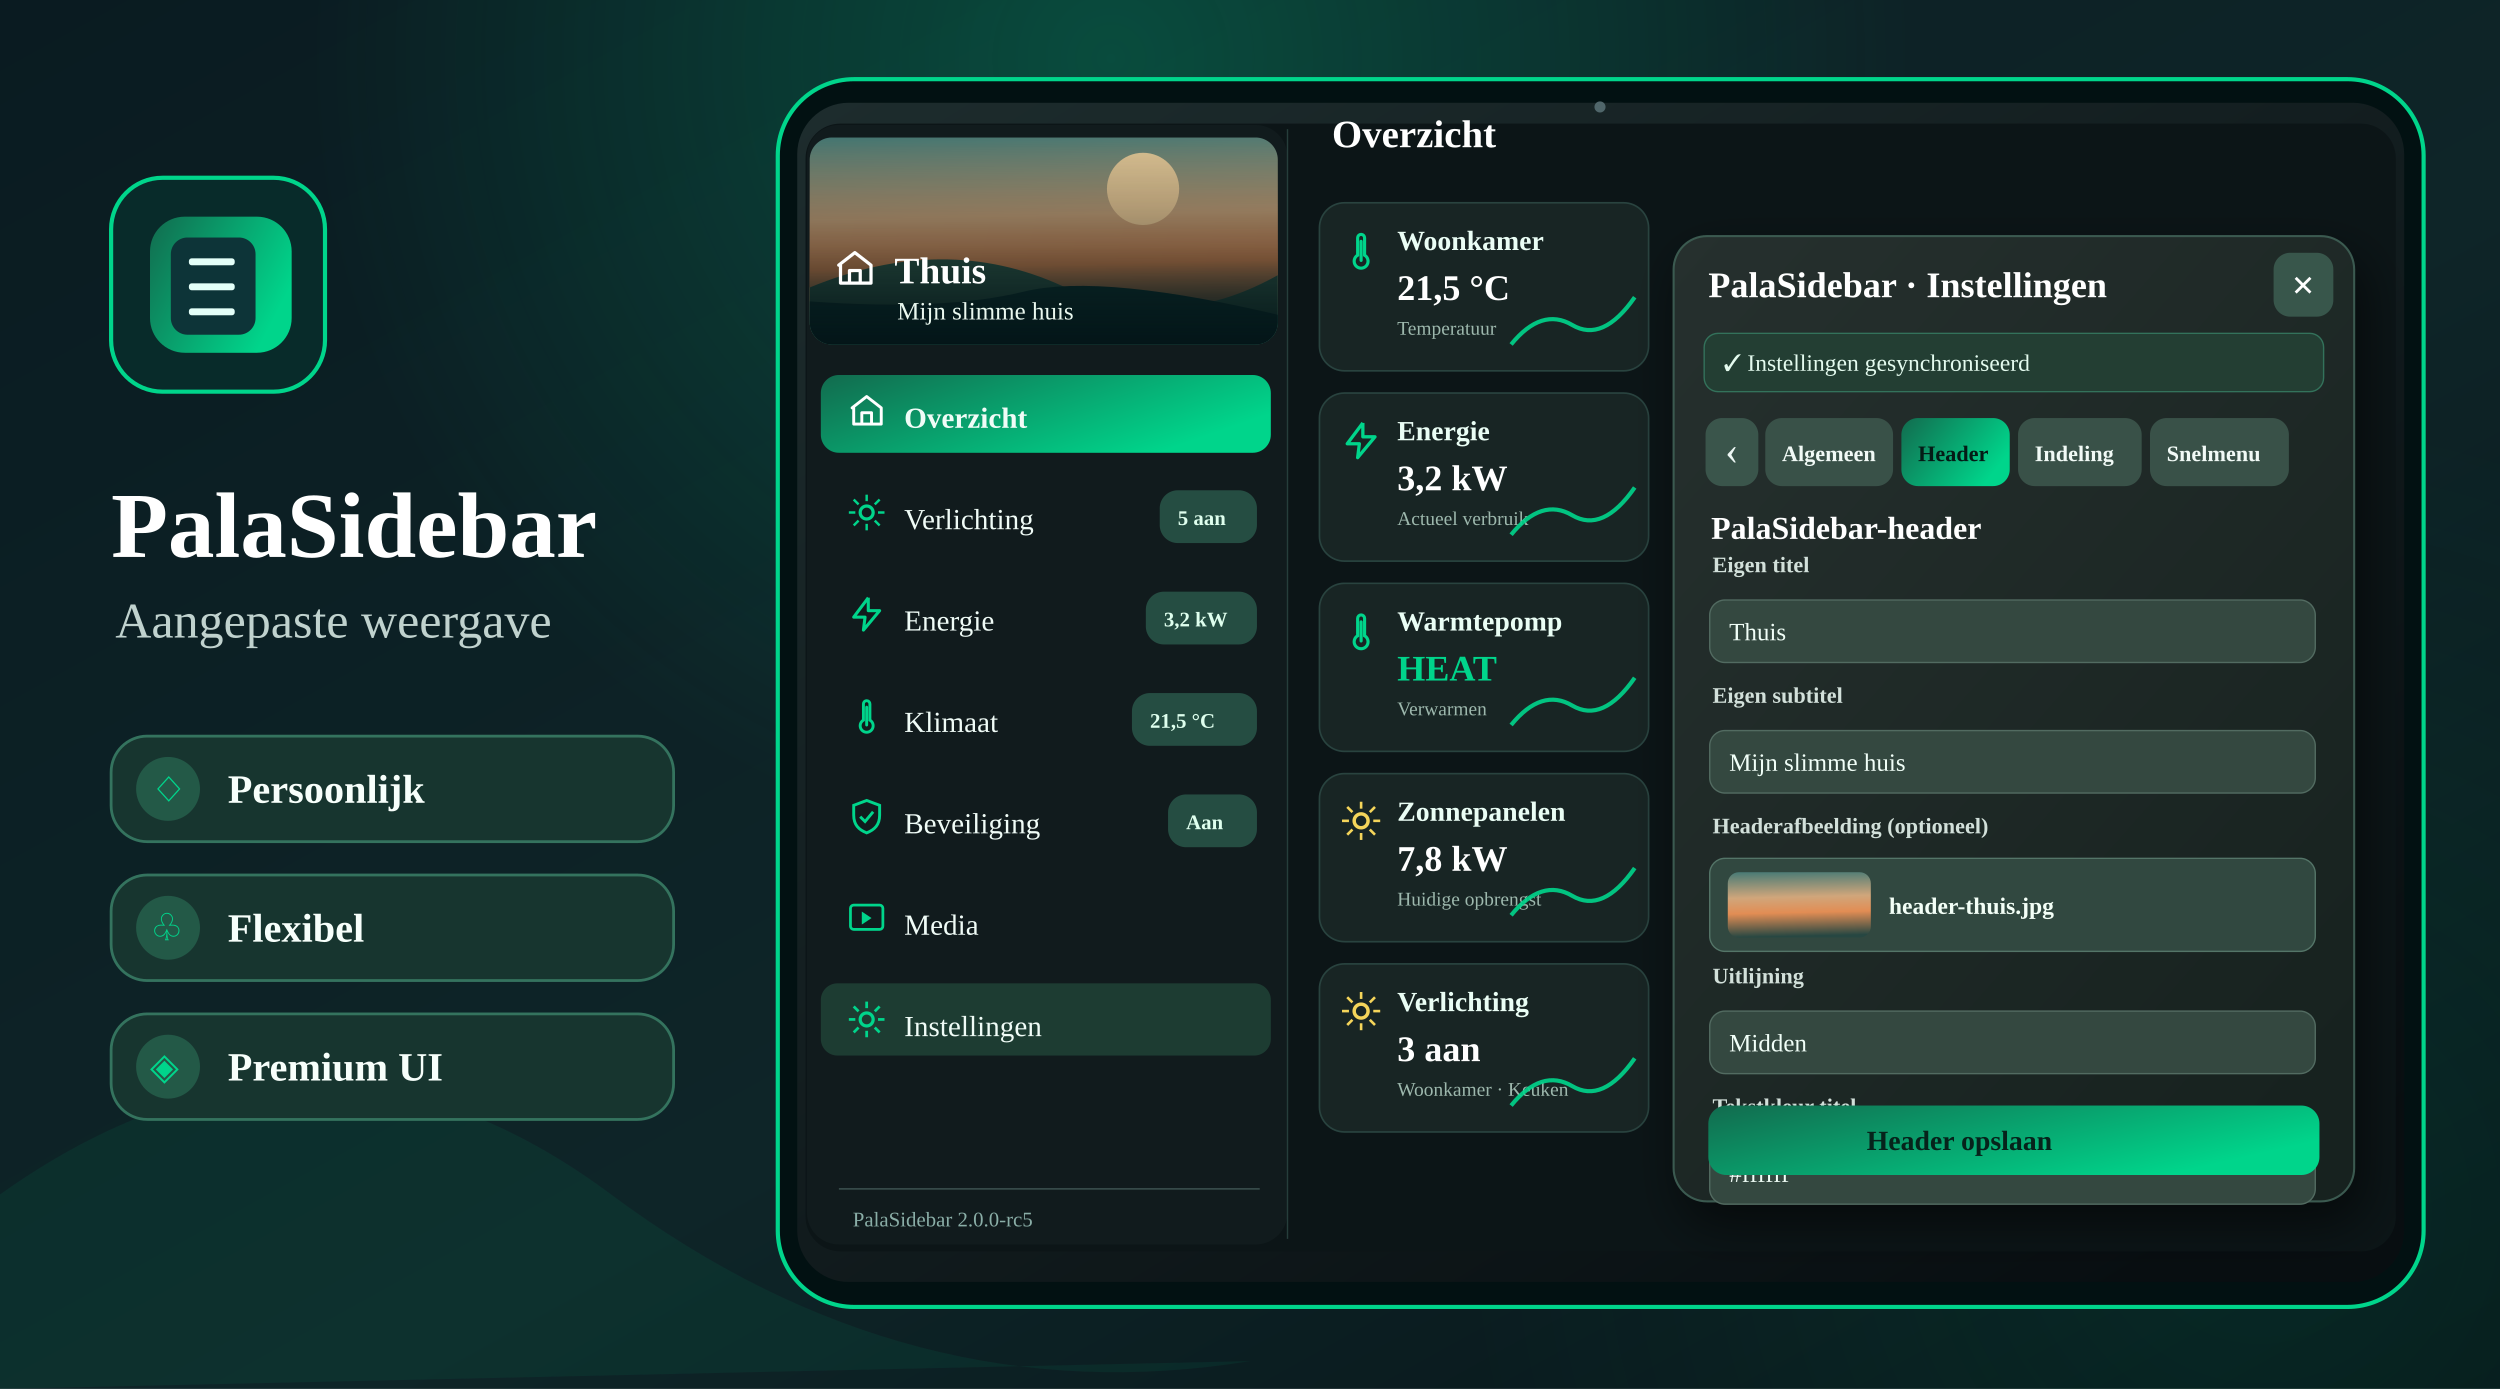
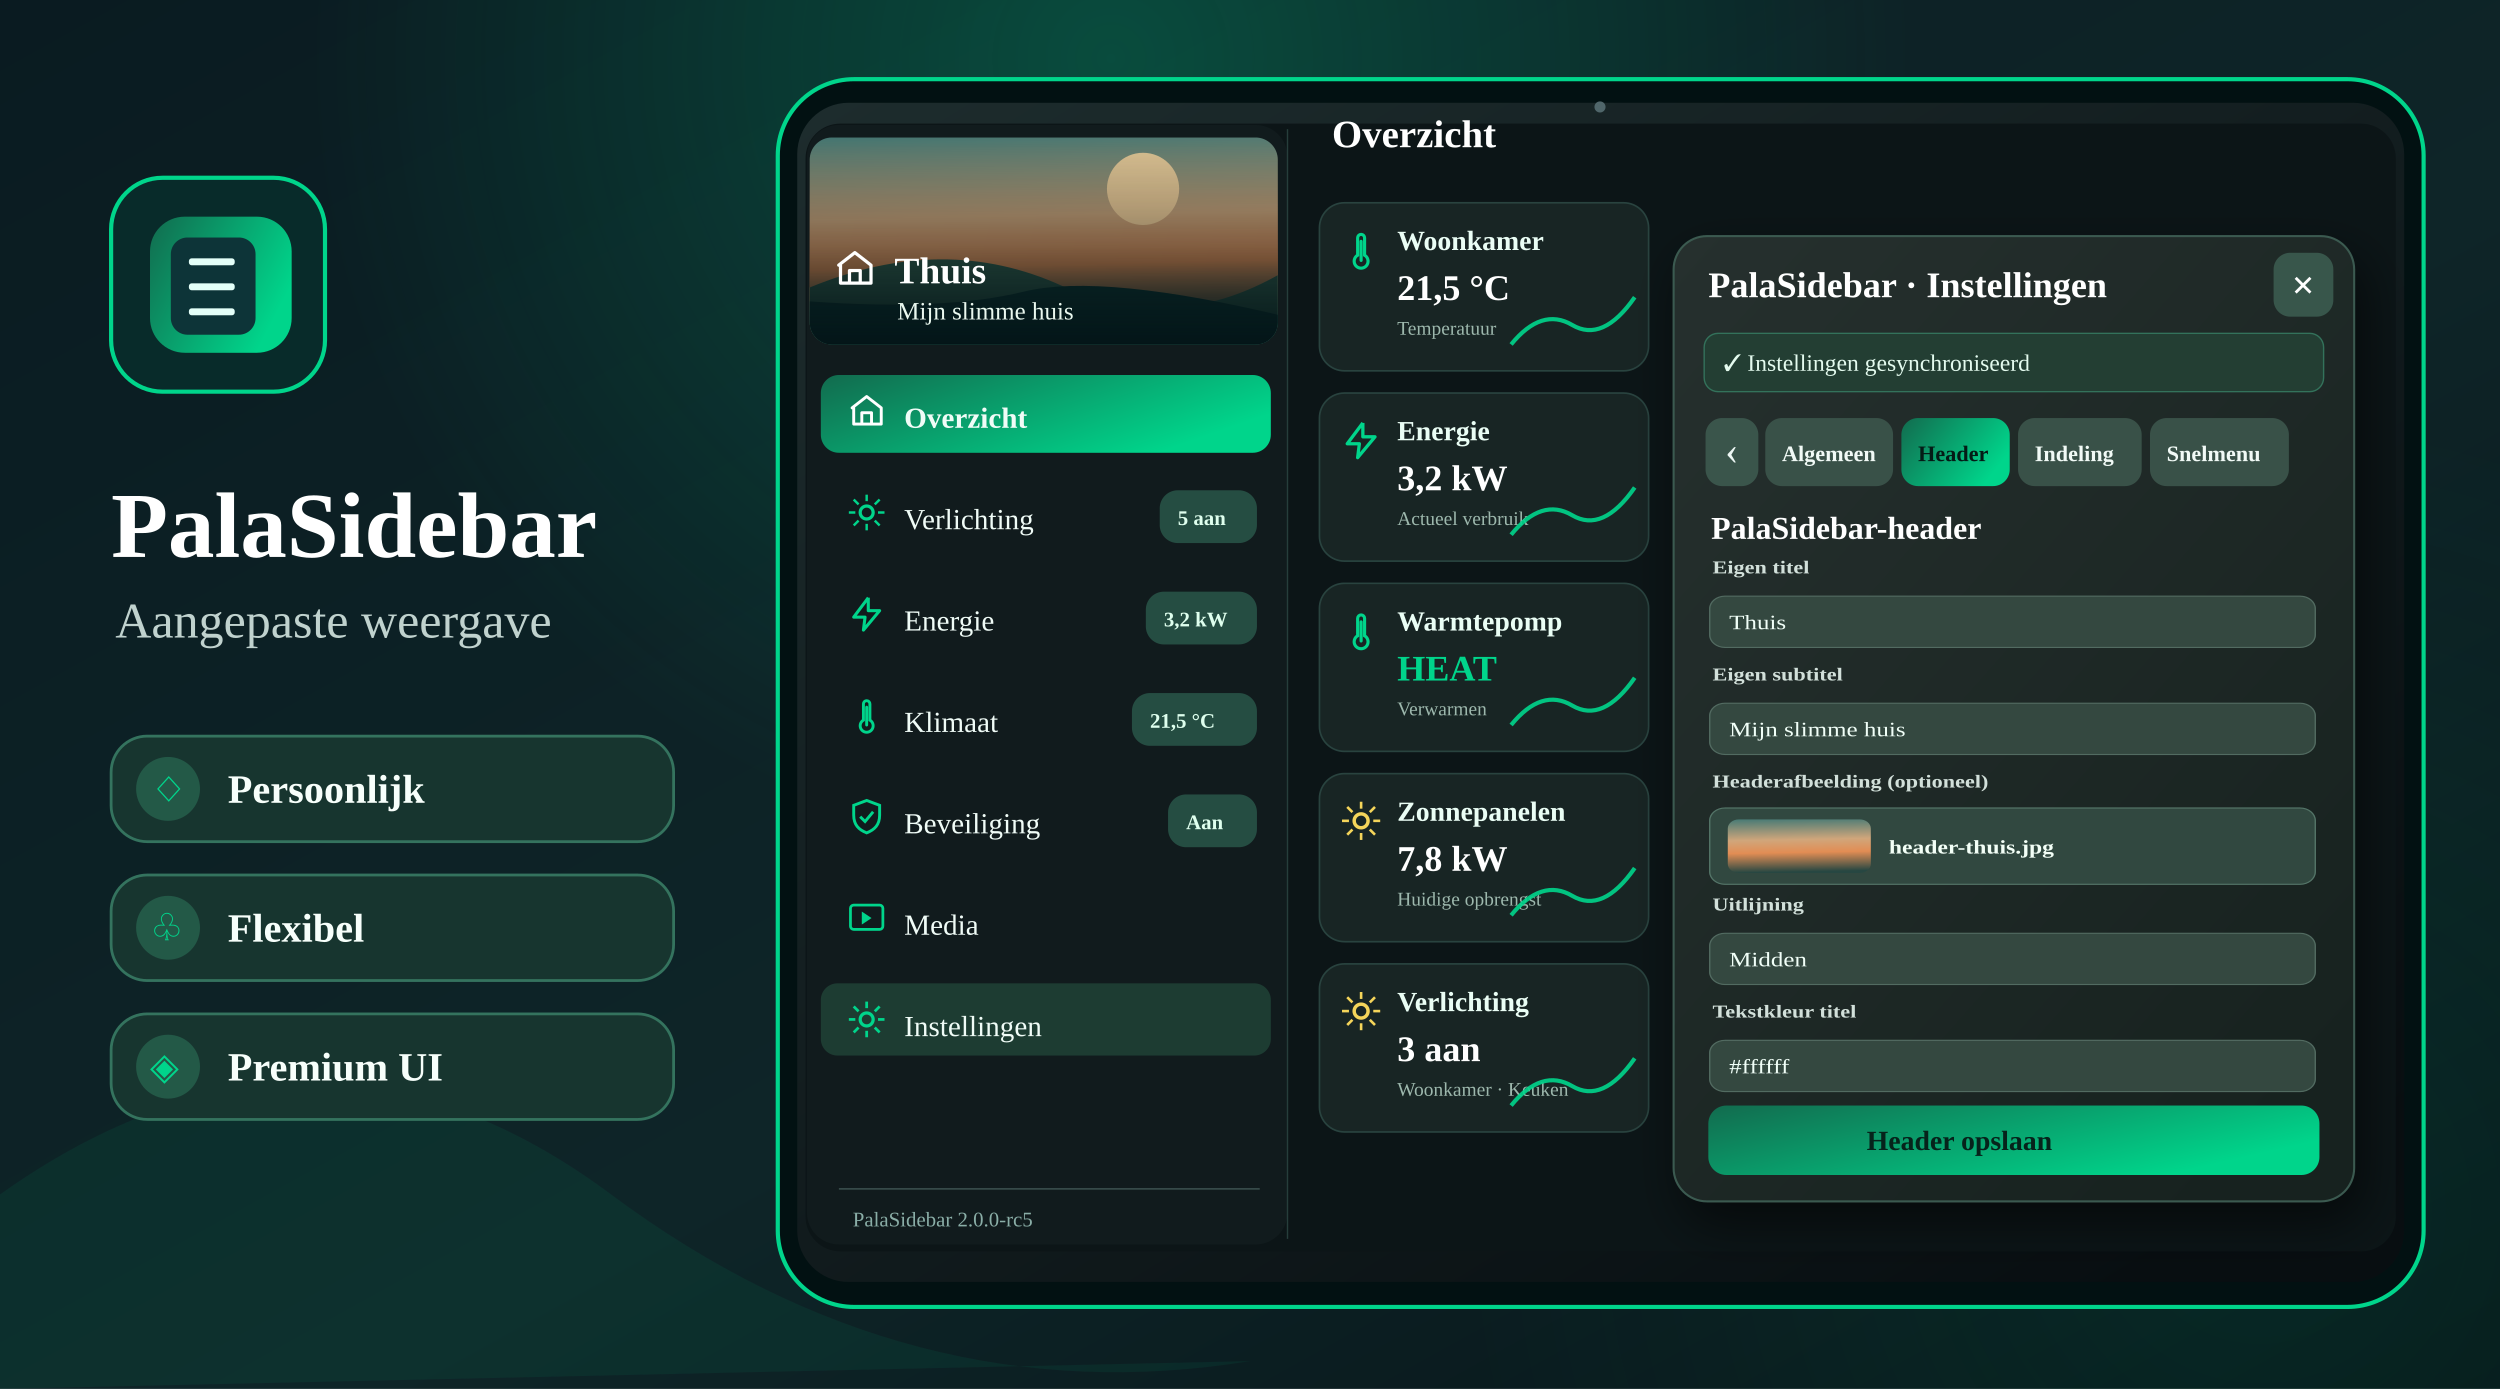
<svg xmlns="http://www.w3.org/2000/svg" viewBox="0 0 1800 1000" width="1800" height="1000" role="img" aria-label="PalaSidebar Aangepaste weergave — vergrootbare vectorillustratie">
  <defs>
    <linearGradient id="page" x2="1" y2="1">
      <stop stop-color="#0a1b21" />
      <stop offset=".57" stop-color="#0e2528" />
      <stop offset="1" stop-color="#071317" />
    </linearGradient>
    <radialGradient id="glow">
      <stop stop-color="#00d58b" stop-opacity=".38" />
      <stop offset="1" stop-color="#00d58b" stop-opacity="0" />
    </radialGradient>
    <linearGradient id="tablet" x2=".85" y2="1">
      <stop stop-color="#1d2c2d" />
      <stop offset="1" stop-color="#080e11" />
    </linearGradient>
    <linearGradient id="navactive" x2="1" y2=".5">
      <stop stop-color="#126b4e" />
      <stop offset="1" stop-color="#00d58b" />
    </linearGradient>
    <linearGradient id="sunset" x2=".05" y2="1">
      <stop stop-color="#477a75" />
      <stop offset=".4" stop-color="#d0a67b" />
      <stop offset=".64" stop-color="#e28d54" />
      <stop offset="1" stop-color="#274742" />
    </linearGradient>
    <linearGradient id="photoShade" x2="0" y2="1">
      <stop stop-color="#06191c" stop-opacity=".05" />
      <stop offset=".52" stop-color="#071215" stop-opacity=".42" />
      <stop offset="1" stop-color="#031417" stop-opacity=".96" />
    </linearGradient>
    <linearGradient id="pane" x2=".8" y2="1">
      <stop stop-color="#26302e" />
      <stop offset="1" stop-color="#17221f" />
    </linearGradient>
    <filter id="shadow" x="-25%" y="-25%" width="150%" height="150%">
      <feGaussianBlur stdDeviation="18" />
    </filter>
    <clipPath id="photoClip">
      <rect x="583" y="99" width="337" height="149" rx="16" />
    </clipPath>
    <symbol id="icon-home" viewBox="0 0 24 24">
      <path d="m3 10 9-7 9 7v10H4V10m5 10v-7h6v7" stroke="currentColor" fill="none" stroke-width="1.8" stroke-linecap="round" stroke-linejoin="round" />
    </symbol>
    <symbol id="icon-energy" viewBox="0 0 24 24">
      <path d="m13 2-9 12h7l-1 8 10-12h-7l0-8" stroke="currentColor" fill="none" stroke-width="1.9" stroke-linejoin="round" />
    </symbol>
    <symbol id="icon-climate" viewBox="0 0 24 24">
      <path d="M10 15V5a2 2 0 0 1 4 0v10a4 4 0 1 1-4 0Zm2-8v11" stroke="currentColor" fill="none" stroke-width="1.8" stroke-linecap="round" />
    </symbol>
    <symbol id="icon-sun" viewBox="0 0 24 24">
      <circle cx="12" cy="12" r="4" stroke="currentColor" fill="none" stroke-width="2" />
      <path d="M12 1v4m0 14v4M1 12h4m14 0h4M4 4l3 3m10 10 3 3M20 4l-3 3M7 17l-3 3" stroke="currentColor" stroke-width="1.5" fill="none" />
    </symbol>
    <symbol id="icon-shield" viewBox="0 0 24 24">
      <path d="M12 2 4 5v6c0 6 3 9 8 11 5-2 8-5 8-11V5L12 2Z" stroke="currentColor" fill="none" stroke-width="1.8" />
      <path d="m8 12 3 3 5-6" stroke="currentColor" fill="none" stroke-width="1.8" />
    </symbol>
    <symbol id="icon-media" viewBox="0 0 24 24">
      <rect x="2" y="4" width="20" height="15" rx="2" stroke="currentColor" fill="none" stroke-width="1.7" />
      <path d="m9 8 6 4-6 4z" fill="currentColor" />
    </symbol>
    <symbol id="icon-settings" viewBox="0 0 24 24">
      <circle cx="12" cy="12" r="4" stroke="currentColor" fill="none" stroke-width="2" />
      <path d="M12 1v4m0 14v4M1 12h4m14 0h4M4 4l3 3m10 10 3 3M20 4l-3 3M7 17l-3 3" stroke="currentColor" stroke-width="1.7" fill="none" />
    </symbol>
    <symbol id="icon-menu" viewBox="0 0 24 24">
      <path d="M3 6h18M3 12h18M3 18h18" stroke="currentColor" stroke-width="2" stroke-linecap="round" fill="none" />
    </symbol>
  </defs>
  <rect x="0" y="0" width="1800" height="1000" rx="0" fill="url(#page)" />
  <circle cx="800" cy="40" r="580" fill="url(#glow)" opacity=".65" />
  <circle cx="1625" cy="870" r="570" fill="url(#glow)" opacity=".26" />
  <path d="M0 860 Q225 700 440 860 T900 980 L0 1000Z" fill="#00d58b" opacity=".07" />
  <rect x="80" y="128" width="154" height="154" rx="37" fill="#082b2a" stroke="#00d58b" stroke-width="3" />
  <rect x="108" y="156" width="102" height="98" rx="25" fill="url(#navactive)" />
  <rect x="123" y="171" width="61" height="70" rx="12" fill="#0d3438" />
  <rect x="136" y="186" width="33" height="5" rx="2" fill="#e3fff8" />
  <rect x="136" y="204" width="33" height="5" rx="2" fill="#e3fff8" />
  <rect x="136" y="222" width="33" height="5" rx="2" fill="#e3fff8" />
  <text x="80" y="401" font-size="67" fill="#ffffff" font-weight="800">PalaSidebar</text>
  <text x="83" y="459" font-size="36" fill="#c0d2ce" font-weight="500">Aangepaste weergave</text>
  <rect x="80" y="530" width="405" height="76" rx="26" fill="#17352f" stroke="#34735e" stroke-width="2" />
  <circle cx="121" cy="568" r="23" fill="#235947" />
  <text x="108" y="577" font-size="27" fill="#00d58b" font-weight="700">◇</text>
  <text x="164" y="578" font-size="29" fill="#f7fffb" font-weight="600">Persoonlijk</text>
  <rect x="80" y="630" width="405" height="76" rx="26" fill="#17352f" stroke="#34735e" stroke-width="2" />
  <circle cx="121" cy="668" r="23" fill="#235947" />
  <text x="108" y="677" font-size="27" fill="#00d58b" font-weight="700">♧</text>
  <text x="164" y="678" font-size="29" fill="#f7fffb" font-weight="600">Flexibel</text>
  <rect x="80" y="730" width="405" height="76" rx="26" fill="#17352f" stroke="#34735e" stroke-width="2" />
  <circle cx="121" cy="768" r="23" fill="#235947" />
  <text x="108" y="777" font-size="27" fill="#00d58b" font-weight="700">◈</text>
  <text x="164" y="778" font-size="29" fill="#f7fffb" font-weight="600">Premium UI</text>
  <rect x="560" y="57" width="1185" height="884" rx="55" fill="#021112" stroke="#00d58b" stroke-width="3" />
  <rect x="574" y="74" width="1157" height="849" rx="37" fill="url(#tablet)" />
  <circle cx="1152" cy="77" r="4" fill="#50666a" />
  <rect x="580" y="89" width="1145" height="812" rx="25" fill="#0c1517" />
  <rect x="581" y="90" width="346" height="806" rx="23" fill="#111b1d" />
  <line x1="927" y1="93" x2="927" y2="892" stroke="#263e3b" stroke-width="1" />
  <g clip-path="url(#photoClip)">
    <rect x="583" y="99" width="337" height="149" rx="16" fill="url(#sunset)" />
    <circle cx="823" cy="136" r="26" fill="#ffd9a0" opacity=".84" />
    <path d="M583 207 Q680 167 765 206 T935 189V275H583Z" fill="#2f5a4a" />
    <path d="M583 217 Q680 224 737 210T930 229V284H583Z" fill="#0a3331" />
    <rect x="583" y="99" width="337" height="149" fill="url(#photoShade)" />
  </g>
  <use href="#icon-home" x="600" y="178" width="31" height="31" style="color:#ffffff" />
  <text x="644" y="204" font-size="27" fill="#fff" font-weight="750">Thuis</text>
  <text x="646" y="230" font-size="18" fill="#eaf8ef" font-weight="500">Mijn slimme huis</text>
  <rect x="591" y="270" width="324" height="56" rx="13" fill="url(#navactive)" />
  <use href="#icon-home" x="610" y="282" width="28" height="28" style="color:#ffffff" />
  <text x="651" y="308" font-size="21" fill="#f0fcf7" font-weight="750">Overzicht</text>
  <use href="#icon-sun" x="610" y="355" width="28" height="28" style="color:#00d58b" />
  <text x="651" y="381" font-size="21" fill="#f0fcf7" font-weight="530">Verlichting</text>
  <rect x="835" y="353" width="70" height="38" rx="13" fill="#254d42" />
  <text x="848" y="378" font-size="15" fill="#dfffee" font-weight="650">5 aan</text>
  <use href="#icon-energy" x="610" y="428" width="28" height="28" style="color:#00d58b" />
  <text x="651" y="454" font-size="21" fill="#f0fcf7" font-weight="530">Energie</text>
  <rect x="825" y="426" width="80" height="38" rx="13" fill="#254d42" />
  <text x="838" y="451" font-size="15" fill="#dfffee" font-weight="650">3,2 kW</text>
  <use href="#icon-climate" x="610" y="501" width="28" height="28" style="color:#00d58b" />
  <text x="651" y="527" font-size="21" fill="#f0fcf7" font-weight="530">Klimaat</text>
  <rect x="815" y="499" width="90" height="38" rx="13" fill="#254d42" />
  <text x="828" y="524" font-size="15" fill="#dfffee" font-weight="650">21,5 °C</text>
  <use href="#icon-shield" x="610" y="574" width="28" height="28" style="color:#00d58b" />
  <text x="651" y="600" font-size="21" fill="#f0fcf7" font-weight="530">Beveiliging</text>
  <rect x="841" y="572" width="64" height="38" rx="13" fill="#254d42" />
  <text x="854" y="597" font-size="15" fill="#dfffee" font-weight="650">Aan</text>
  <use href="#icon-media" x="610" y="647" width="28" height="28" style="color:#00d58b" />
  <text x="651" y="673" font-size="21" fill="#f0fcf7" font-weight="530">Media</text>
  <rect x="591" y="708" width="324" height="52" rx="12" fill="#1d3c32" />
  <use href="#icon-settings" x="610" y="720" width="28" height="28" style="color:#00d58b" />
  <text x="651" y="746" font-size="21" fill="#f0fcf7" font-weight="530">Instellingen</text>
  <line x1="604" y1="856" x2="907" y2="856" stroke="#3f5653" stroke-width="1" />
  <text x="614" y="883" font-size="15" fill="#8aaea7" font-weight="450">PalaSidebar 2.0.0-rc5</text>
  <text x="959" y="106" font-size="28" fill="#ffffff" font-weight="700">Overzicht</text>
  <rect x="950" y="146" width="237" height="121" rx="18" fill="#182524" stroke="#29433f" stroke-width="1.2" />
  <use href="#icon-climate" x="965" y="165" width="30" height="30" style="color:#00d58b" />
  <text x="1006" y="180" font-size="20" fill="#eafef5" font-weight="620">Woonkamer</text>
  <text x="1006" y="216" font-size="26" fill="#ffffff" font-weight="760">21,5 °C</text>
  <text x="1006" y="241" font-size="14" fill="#9db8ad" font-weight="500">Temperatuur</text>
  <path d="M1088 248 Q1110 221 1132 234T1177 214" stroke="#00d58b" stroke-width="3" fill="none" opacity=".9" />
  <rect x="950" y="283" width="237" height="121" rx="18" fill="#182524" stroke="#29433f" stroke-width="1.2" />
  <use href="#icon-energy" x="965" y="302" width="30" height="30" style="color:#00d58b" />
  <text x="1006" y="317" font-size="20" fill="#eafef5" font-weight="620">Energie</text>
  <text x="1006" y="353" font-size="26" fill="#ffffff" font-weight="760">3,2 kW</text>
  <text x="1006" y="378" font-size="14" fill="#9db8ad" font-weight="500">Actueel verbruik</text>
  <path d="M1088 385 Q1110 358 1132 371T1177 351" stroke="#00d58b" stroke-width="3" fill="none" opacity=".9" />
  <rect x="950" y="420" width="237" height="121" rx="18" fill="#182524" stroke="#29433f" stroke-width="1.2" />
  <use href="#icon-climate" x="965" y="439" width="30" height="30" style="color:#00d58b" />
  <text x="1006" y="454" font-size="20" fill="#eafef5" font-weight="620">Warmtepomp</text>
  <text x="1006" y="490" font-size="26" fill="#00d58b" font-weight="760">HEAT</text>
  <text x="1006" y="515" font-size="14" fill="#9db8ad" font-weight="500">Verwarmen</text>
  <path d="M1088 522 Q1110 495 1132 508T1177 488" stroke="#00d58b" stroke-width="3" fill="none" opacity=".9" />
  <rect x="950" y="557" width="237" height="121" rx="18" fill="#182524" stroke="#29433f" stroke-width="1.2" />
  <use href="#icon-sun" x="965" y="576" width="30" height="30" style="color:#f5d55a" />
  <text x="1006" y="591" font-size="20" fill="#eafef5" font-weight="620">Zonnepanelen</text>
  <text x="1006" y="627" font-size="26" fill="#ffffff" font-weight="760">7,8 kW</text>
  <text x="1006" y="652" font-size="14" fill="#9db8ad" font-weight="500">Huidige opbrengst</text>
  <path d="M1088 659 Q1110 632 1132 645T1177 625" stroke="#00d58b" stroke-width="3" fill="none" opacity=".9" />
  <rect x="950" y="694" width="237" height="121" rx="18" fill="#182524" stroke="#29433f" stroke-width="1.2" />
  <use href="#icon-sun" x="965" y="713" width="30" height="30" style="color:#f5d55a" />
  <text x="1006" y="728" font-size="20" fill="#eafef5" font-weight="620">Verlichting</text>
  <text x="1006" y="764" font-size="26" fill="#ffffff" font-weight="760">3 aan</text>
  <text x="1006" y="789" font-size="14" fill="#9db8ad" font-weight="500">Woonkamer · Keuken</text>
  <path d="M1088 796 Q1110 769 1132 782T1177 762" stroke="#00d58b" stroke-width="3" fill="none" opacity=".9" />
  <rect x="1212" y="186" width="490" height="695" rx="24" fill="#000" opacity=".55" filter="url(#shadow)" />
  <rect x="1205" y="170" width="490" height="695" rx="24" fill="url(#pane)" stroke="#3b5a50" stroke-width="1.5" />
  <text x="1230" y="214" font-size="26" fill="#ffffff" font-weight="720">PalaSidebar · Instellingen</text>
  <rect x="1637" y="182" width="43" height="46" rx="12" fill="#38564b" />
  <text x="1650" y="215" font-size="29" fill="#ffffff" font-weight="550">×</text>
  <rect x="1227" y="240" width="446" height="42" rx="10" fill="#233e33" stroke="#33725b" stroke-width="1" />
  <text x="1241" y="267" font-size="17" fill="#e4fbef" font-weight="530">✓  Instellingen gesynchroniseerd</text>
  <rect x="1228" y="301" width="38" height="49" rx="12" fill="#3a554b" />
  <text x="1242" y="334" font-size="29" fill="#edf7f4" font-weight="400">‹</text>
  <rect x="1271" y="301" width="92" height="49" rx="12" fill="#395148" />
  <text x="1283" y="332" font-size="16" fill="#f1faf6" font-weight="570">Algemeen</text>
  <rect x="1369" y="301" width="78" height="49" rx="12" fill="url(#navactive)" />
  <text x="1381" y="332" font-size="16" fill="#041b16" font-weight="750">Header</text>
  <rect x="1453" y="301" width="89" height="49" rx="12" fill="#395148" />
  <text x="1465" y="332" font-size="16" fill="#f1faf6" font-weight="570">Indeling</text>
  <rect x="1548" y="301" width="100" height="49" rx="12" fill="#395148" />
  <text x="1560" y="332" font-size="16" fill="#f1faf6" font-weight="570">Snelmenu</text>
  <text x="1232" y="388" font-size="23" fill="#ffffff" font-weight="720">PalaSidebar-header</text>
-   <text x="1233" y="412" font-size="16" fill="#d2e0da" font-weight="600">Eigen titel</text>
-   <rect x="1231" y="432" width="436" height="45" rx="11" fill="#344840" stroke="#526b61" stroke-width="1" />
-   <text x="1245" y="461" font-size="18" fill="#f1fff8" font-weight="540">Thuis</text>
-   <text x="1233" y="506" font-size="16" fill="#d2e0da" font-weight="600">Eigen subtitel</text>
-   <rect x="1231" y="526" width="436" height="45" rx="11" fill="#344840" stroke="#526b61" stroke-width="1" />
-   <text x="1245" y="555" font-size="18" fill="#f1fff8" font-weight="540">Mijn slimme huis</text>
-   <text x="1233" y="600" font-size="16" fill="#d2e0da" font-weight="600">Headerafbeelding (optioneel)</text>
-   <rect x="1231" y="618" width="436" height="67" rx="11" fill="#314840" stroke="#547568" stroke-width="1" />
-   <rect x="1244" y="628" width="103" height="47" rx="8" fill="url(#sunset)" />
-   <text x="1360" y="658" font-size="17" fill="#f3fff7" font-weight="550">header-thuis.jpg</text>
-   <text x="1233" y="708" font-size="16" fill="#d2e0da" font-weight="600">Uitlijning</text>
-   <rect x="1231" y="728" width="436" height="45" rx="11" fill="#344840" stroke="#526b61" stroke-width="1" />
-   <text x="1245" y="757" font-size="18" fill="#f1fff8" font-weight="540">Midden</text>
-   <text x="1233" y="802" font-size="16" fill="#d2e0da" font-weight="600">Tekstkleur titel</text>
-   <rect x="1231" y="822" width="436" height="45" rx="11" fill="#344840" stroke="#526b61" stroke-width="1" />
-   <text x="1245" y="851" font-size="18" fill="#f1fff8" font-weight="540">#ffffff</text>
+   <g transform="translate(0 75) scale(1 .82)">
+     <text x="1233" y="412" font-size="16" fill="#d2e0da" font-weight="600">Eigen titel</text>
+     <rect x="1231" y="432" width="436" height="45" rx="11" fill="#344840" stroke="#526b61" stroke-width="1" />
+     <text x="1245" y="461" font-size="18" fill="#f1fff8" font-weight="540">Thuis</text>
+     <text x="1233" y="506" font-size="16" fill="#d2e0da" font-weight="600">Eigen subtitel</text>
+     <rect x="1231" y="526" width="436" height="45" rx="11" fill="#344840" stroke="#526b61" stroke-width="1" />
+     <text x="1245" y="555" font-size="18" fill="#f1fff8" font-weight="540">Mijn slimme huis</text>
+     <text x="1233" y="600" font-size="16" fill="#d2e0da" font-weight="600">Headerafbeelding (optioneel)</text>
+     <rect x="1231" y="618" width="436" height="67" rx="11" fill="#314840" stroke="#547568" stroke-width="1" />
+     <rect x="1244" y="628" width="103" height="47" rx="8" fill="url(#sunset)" />
+     <text x="1360" y="658" font-size="17" fill="#f3fff7" font-weight="550">header-thuis.jpg</text>
+     <text x="1233" y="708" font-size="16" fill="#d2e0da" font-weight="600">Uitlijning</text>
+     <rect x="1231" y="728" width="436" height="45" rx="11" fill="#344840" stroke="#526b61" stroke-width="1" />
+     <text x="1245" y="757" font-size="18" fill="#f1fff8" font-weight="540">Midden</text>
+     <text x="1233" y="802" font-size="16" fill="#d2e0da" font-weight="600">Tekstkleur titel</text>
+     <rect x="1231" y="822" width="436" height="45" rx="11" fill="#344840" stroke="#526b61" stroke-width="1" />
+     <text x="1245" y="851" font-size="18" fill="#f1fff8" font-weight="540">#ffffff</text>
+   </g>
  <rect x="1230" y="796" width="440" height="50" rx="13" fill="url(#navactive)" />
  <text x="1344" y="828" font-size="20" fill="#06231b" font-weight="750">Header opslaan</text>
</svg>
